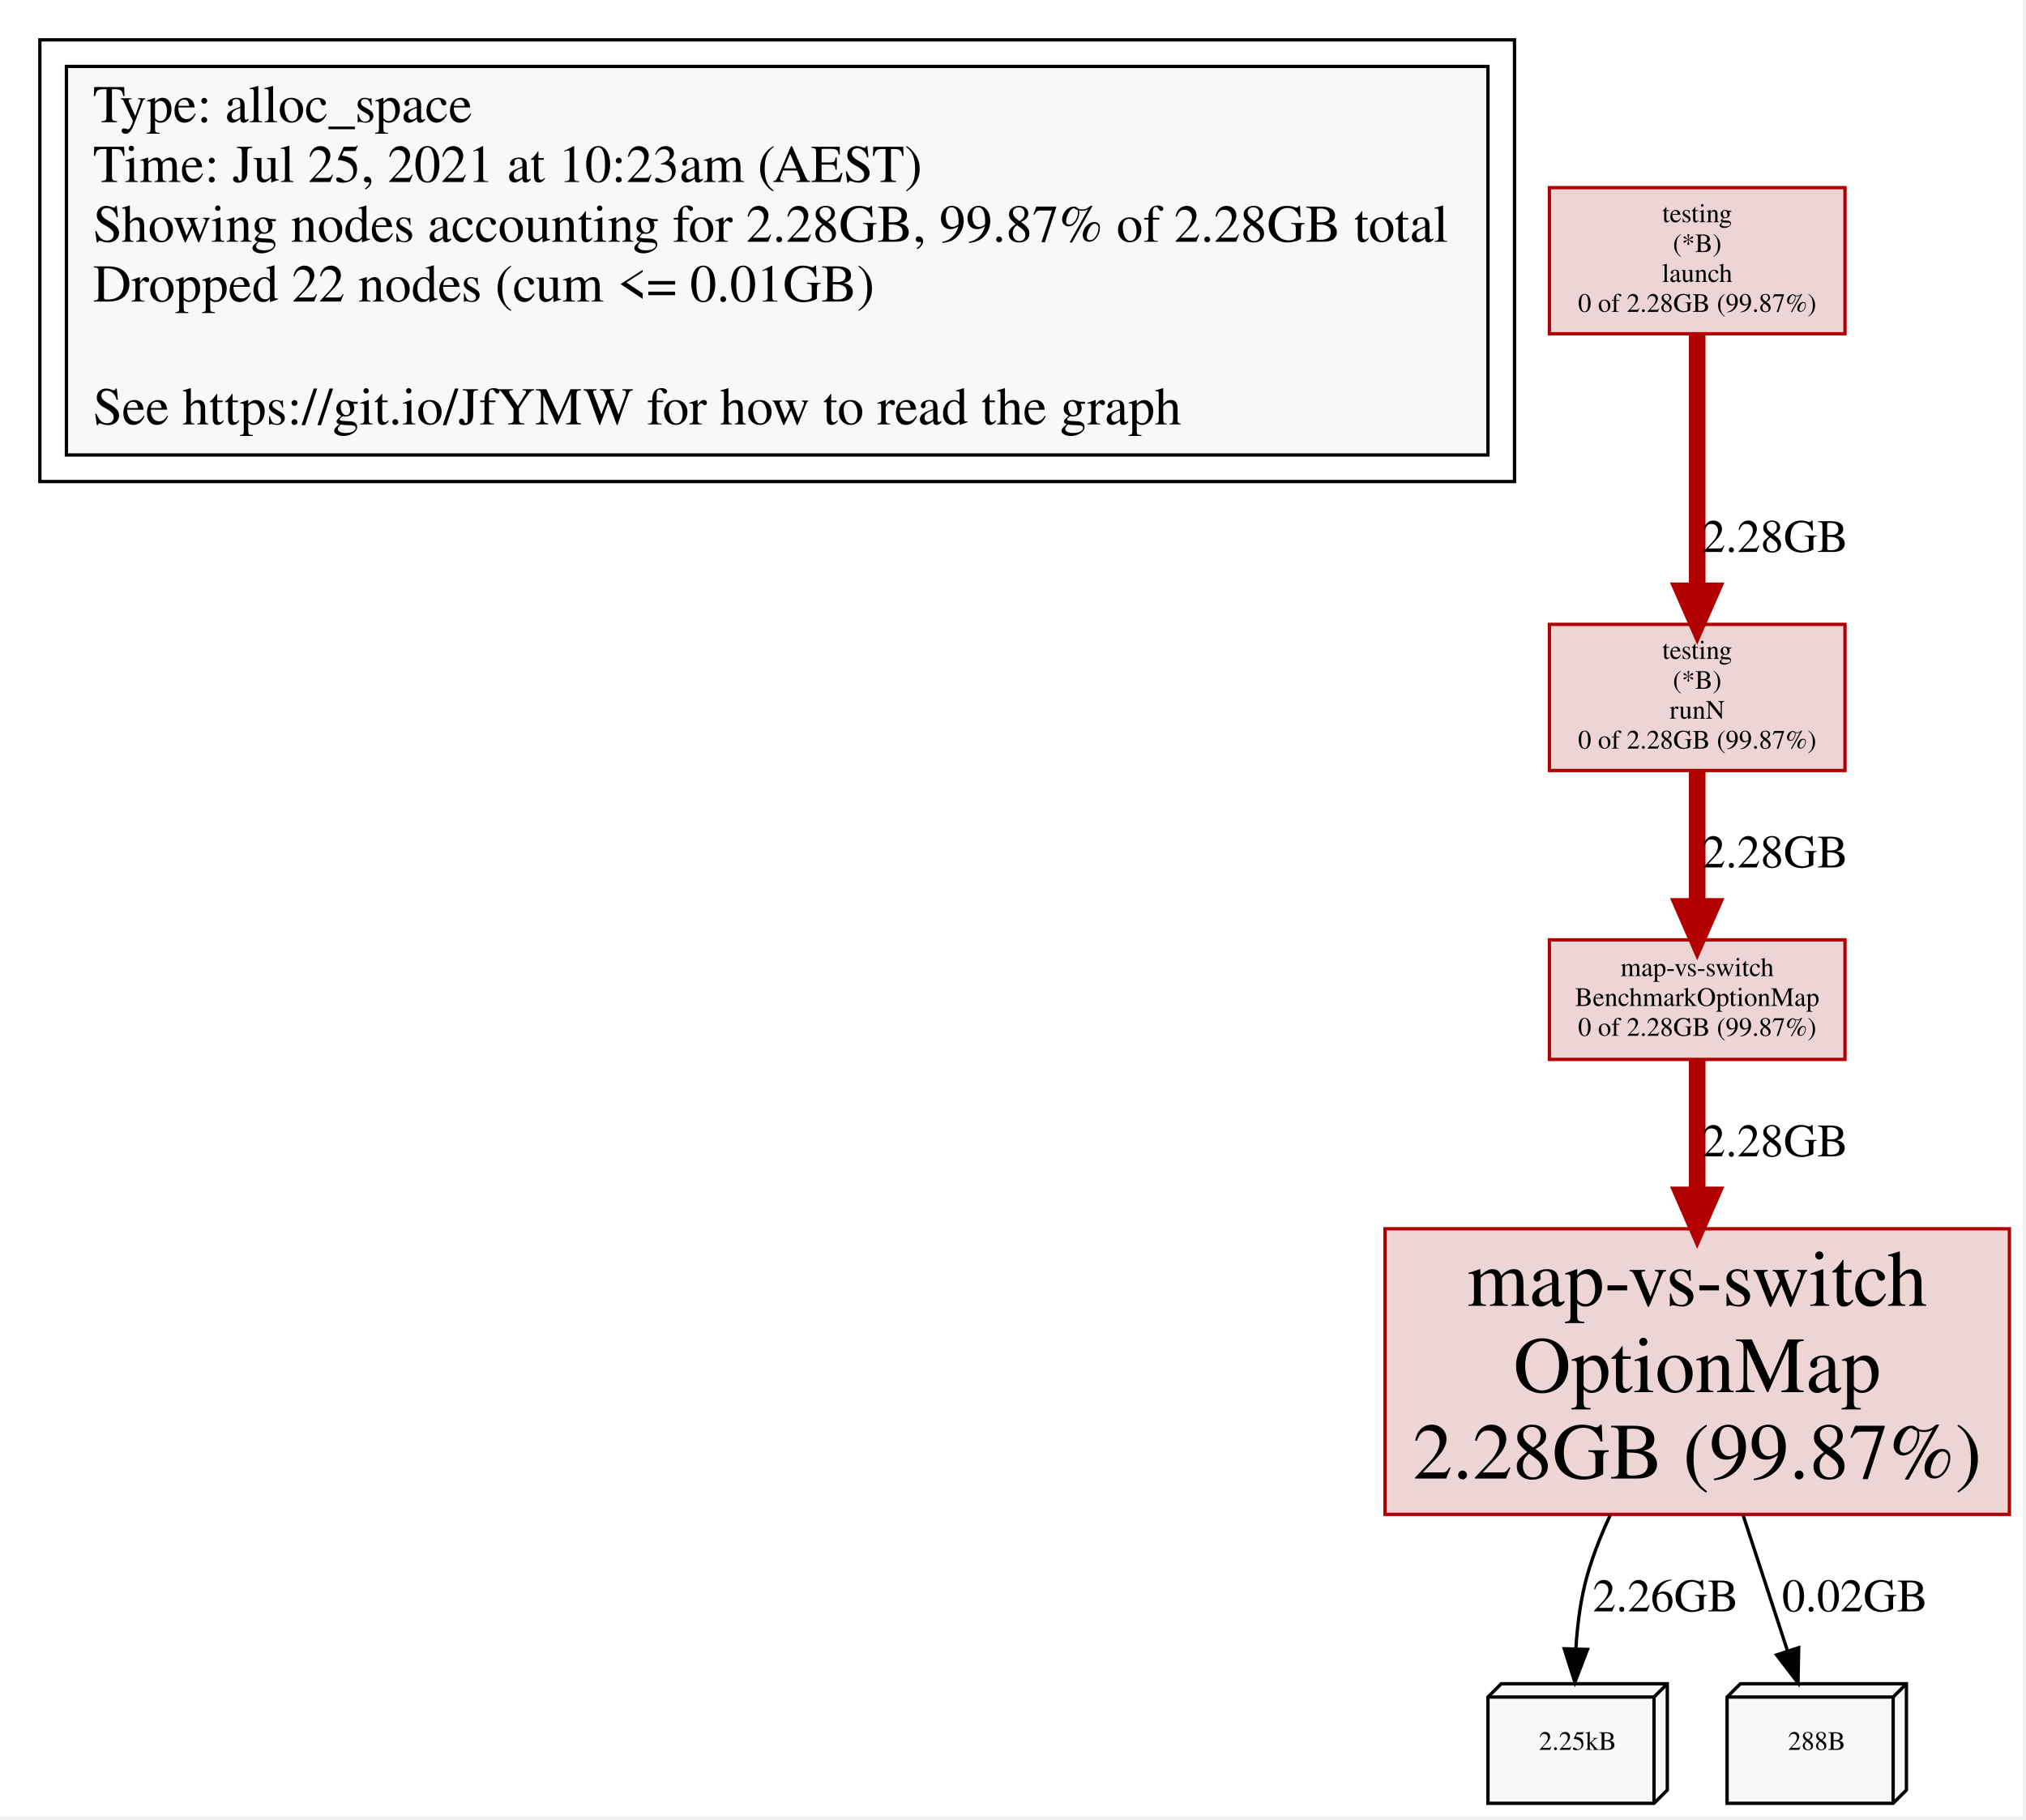
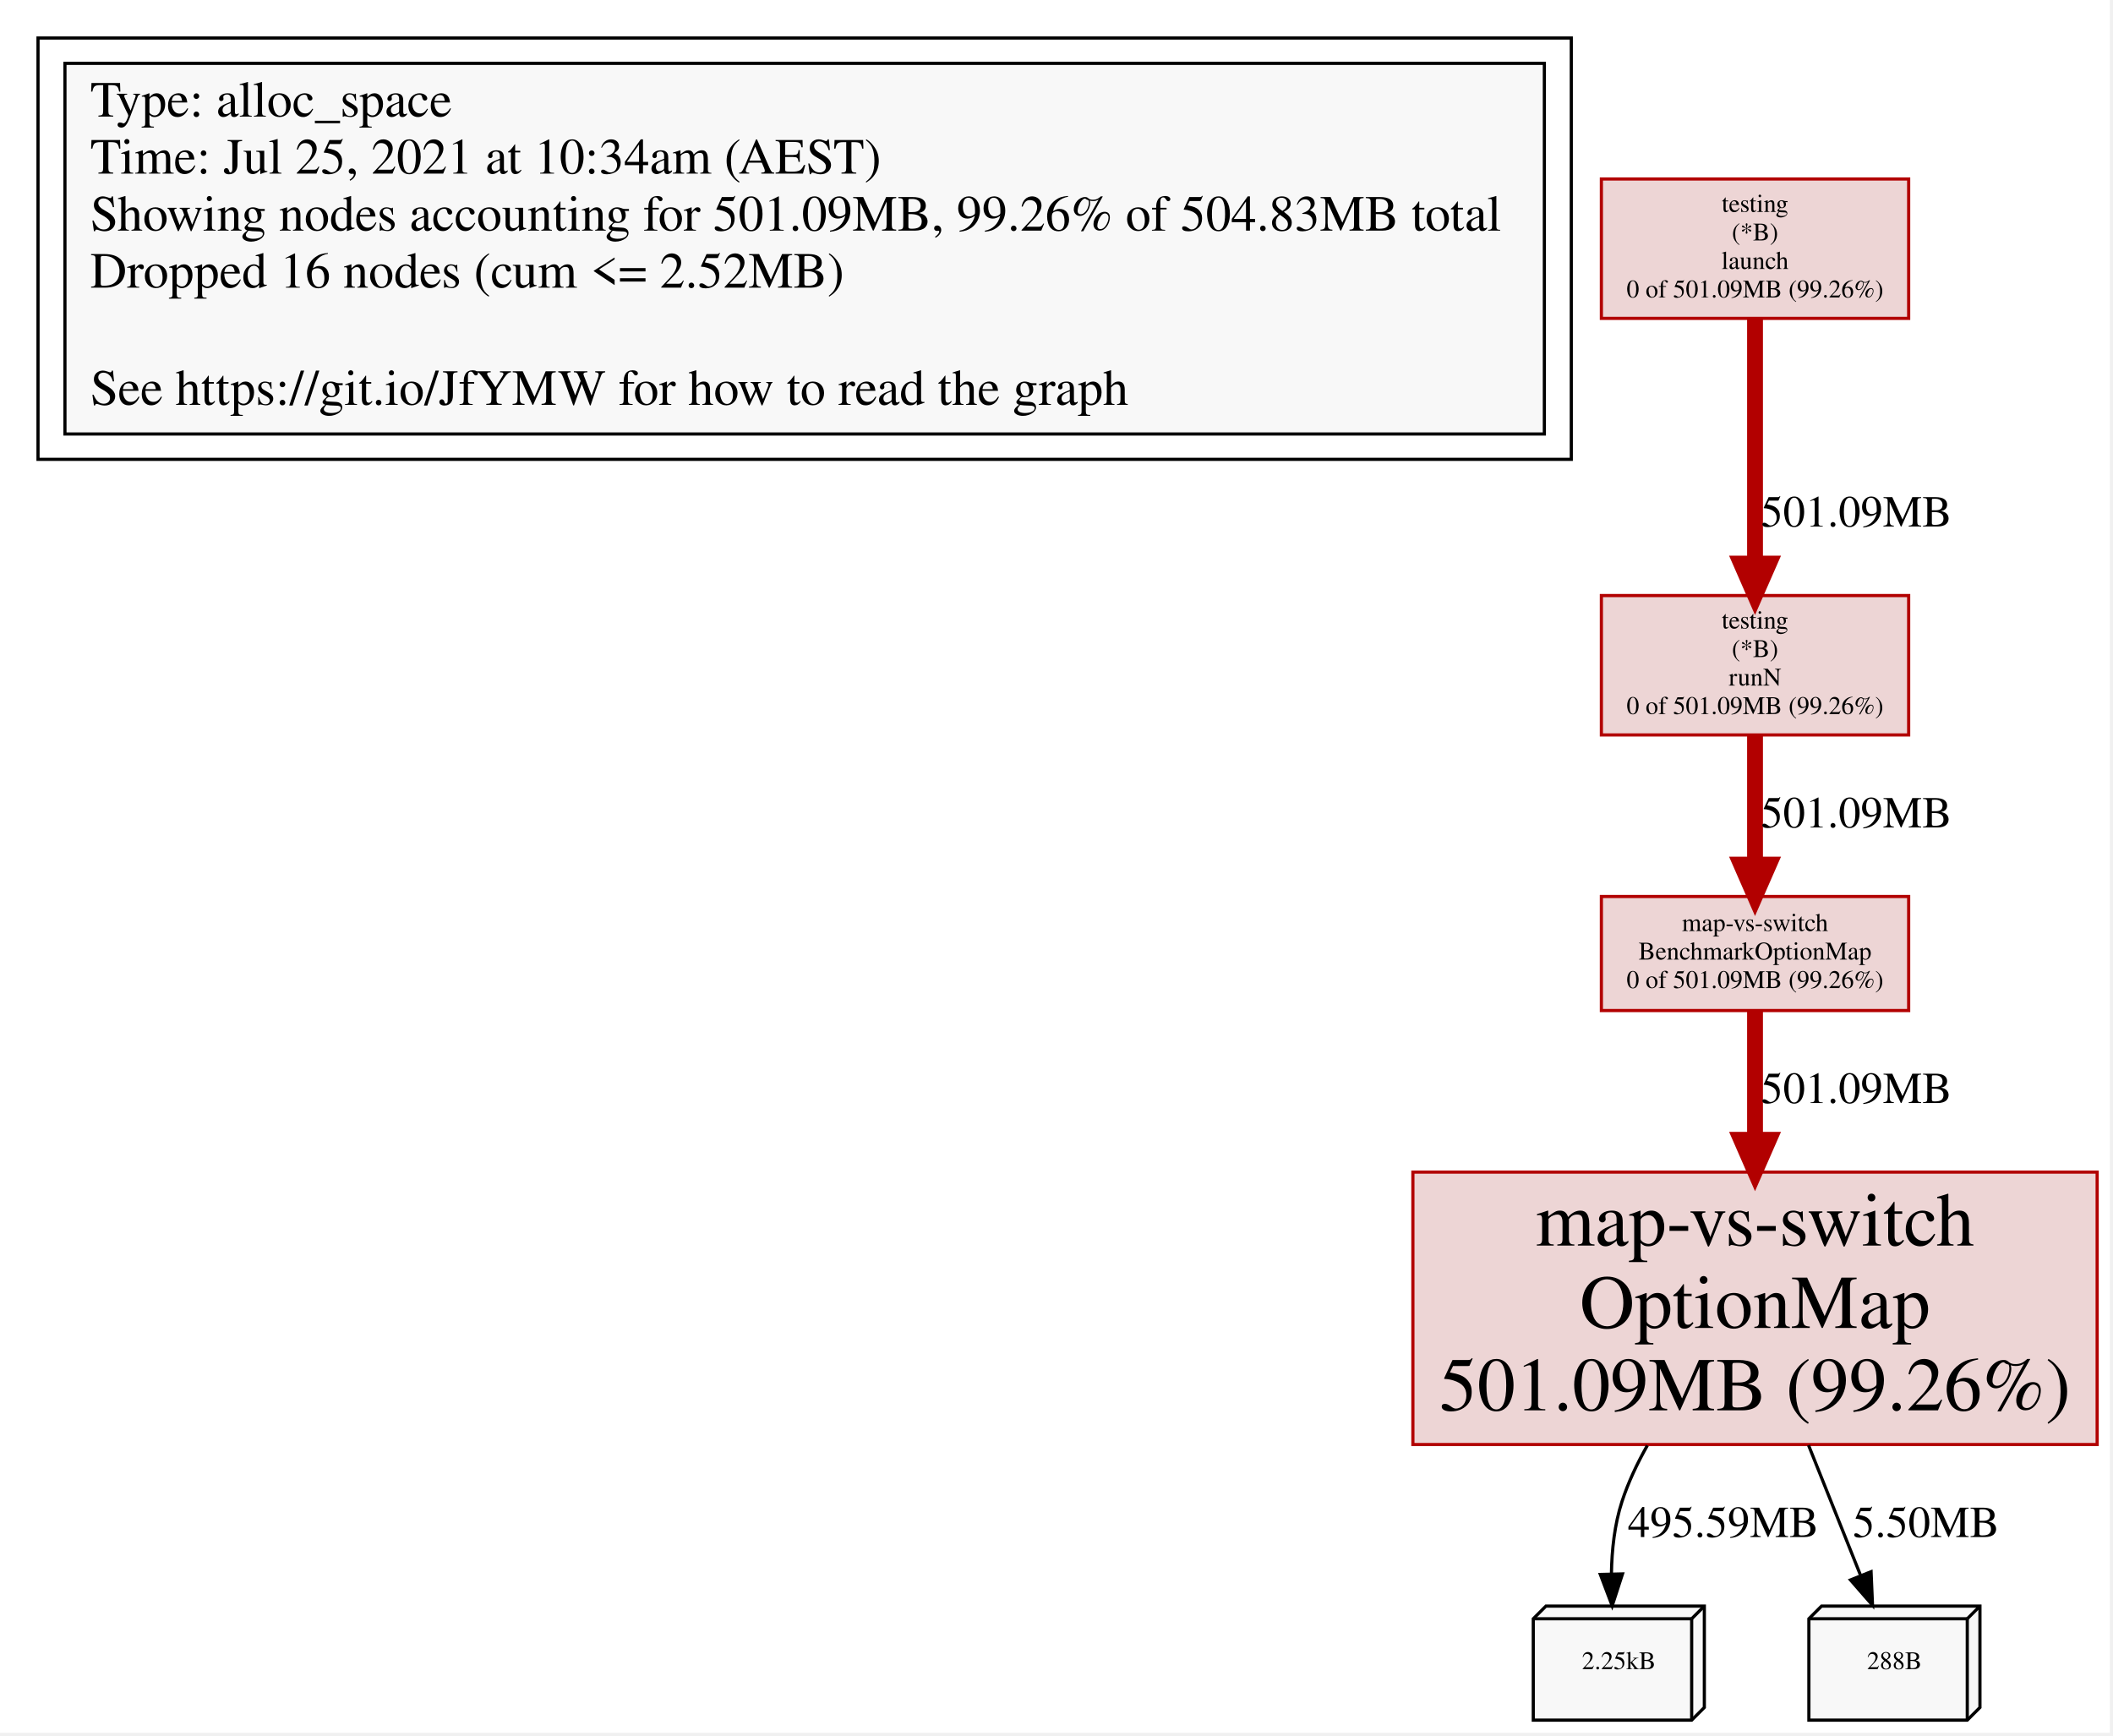
<svg xmlns="http://www.w3.org/2000/svg" xmlns:xlink="http://www.w3.org/1999/xlink" width="100%" height="100%">
  <g id="viewport" transform="scale(0.5,0.5) translate(0,0)">
    <g id="graph0" class="graph" transform="scale(1 1) rotate(0) translate(4 543)">
-       <polygon fill="white" stroke="transparent" points="-4,4 -4,-543 605,-543 605,4 -4,4" />
+       <polygon fill="white" stroke="transparent" points="-4,4 -4,-543 662,-543 662,4 -4,4" />
      <g id="clust1" class="cluster">
-         <polygon fill="none" stroke="black" points="8,-398 8,-531 452,-531 452,-398 8,-398" />
+         <polygon fill="none" stroke="black" points="8,-398 8,-531 492,-531 492,-398 8,-398" />
      </g>
      <g id="node1" class="node">
-         <polygon fill="#f8f8f8" stroke="black" points="444,-523 16,-523 16,-406 444,-406 444,-523" />
-         <text text-anchor="start" x="24" y="-506.2" font-family="Times,serif" font-size="16.00">Type: alloc_space</text>
-         <text text-anchor="start" x="24" y="-488.2" font-family="Times,serif" font-size="16.00">Time: Jul 25, 2021 at 10:23am (AEST)</text>
-         <text text-anchor="start" x="24" y="-470.2" font-family="Times,serif" font-size="16.00">Showing nodes accounting for 2.28GB, 99.87% of 2.28GB total</text>
-         <text text-anchor="start" x="24" y="-452.2" font-family="Times,serif" font-size="16.00">Dropped 22 nodes (cum &lt;= 0.01GB)</text>
-         <text text-anchor="start" x="24" y="-415.2" font-family="Times,serif" font-size="16.00">See https://git.io/JfYMW for how to read the graph</text>
+         <polygon fill="#f8f8f8" stroke="black" points="483.5,-523 16.5,-523 16.5,-406 483.5,-406 483.5,-523" />
+         <text text-anchor="start" x="24.5" y="-506.2" font-family="Times,serif" font-size="16.00">Type: alloc_space</text>
+         <text text-anchor="start" x="24.5" y="-488.2" font-family="Times,serif" font-size="16.00">Time: Jul 25, 2021 at 10:34am (AEST)</text>
+         <text text-anchor="start" x="24.5" y="-470.2" font-family="Times,serif" font-size="16.00">Showing nodes accounting for 501.09MB, 99.26% of 504.83MB total</text>
+         <text text-anchor="start" x="24.5" y="-452.2" font-family="Times,serif" font-size="16.00">Dropped 16 nodes (cum &lt;= 2.52MB)</text>
+         <text text-anchor="start" x="24.5" y="-415.2" font-family="Times,serif" font-size="16.00">See https://git.io/JfYMW for how to read the graph</text>
      </g>
      <g id="node1" class="node">
        <g id="a_node1">
-           <a xlink:title="github.com/joshcarp/go-benchmarks/map-vs-switch.OptionMap (2.28GB)">
-             <polygon fill="#edd5d5" stroke="#b20000" points="601,-173 413,-173 413,-87 601,-87 601,-173" />
-             <text text-anchor="middle" x="507" y="-149.8" font-family="Times,serif" font-size="24.00">map-vs-switch</text>
-             <text text-anchor="middle" x="507" y="-123.8" font-family="Times,serif" font-size="24.00">OptionMap</text>
-             <text text-anchor="middle" x="507" y="-97.8" font-family="Times,serif" font-size="24.00">2.28GB (99.87%)</text>
+           <a xlink:title="github.com/joshcarp/go-benchmarks/map-vs-switch.OptionMap (501.09MB)">
+             <polygon fill="#edd5d5" stroke="#b20000" points="658,-173 442,-173 442,-87 658,-87 658,-173" />
+             <text text-anchor="middle" x="550" y="-149.8" font-family="Times,serif" font-size="24.00">map-vs-switch</text>
+             <text text-anchor="middle" x="550" y="-123.8" font-family="Times,serif" font-size="24.00">OptionMap</text>
+             <text text-anchor="middle" x="550" y="-97.8" font-family="Times,serif" font-size="24.00">501.09MB (99.26%)</text>
          </a>
        </g>
      </g>
      <g id="NN1_0" class="node">
        <g id="a_NN1_0">
-           <a xlink:title="2.26GB">
-             <polygon fill="#f8f8f8" stroke="black" points="498,-36 448,-36 444,-32 444,0 494,0 498,-4 498,-36" />
-             <polyline fill="none" stroke="black" points="494,-32 444,-32 " />
-             <polyline fill="none" stroke="black" points="494,-32 494,0 " />
-             <polyline fill="none" stroke="black" points="494,-32 498,-36 " />
-             <text text-anchor="middle" x="471" y="-16.1" font-family="Times,serif" font-size="8.00">2.25kB</text>
+           <a xlink:title="495.59MB">
+             <polygon fill="#f8f8f8" stroke="black" points="534,-36 484,-36 480,-32 480,0 530,0 534,-4 534,-36" />
+             <polyline fill="none" stroke="black" points="530,-32 480,-32 " />
+             <polyline fill="none" stroke="black" points="530,-32 530,0 " />
+             <polyline fill="none" stroke="black" points="530,-32 534,-36 " />
+             <text text-anchor="middle" x="507" y="-16.1" font-family="Times,serif" font-size="8.00">2.25kB</text>
          </a>
        </g>
      </g>
      <g id="edge1" class="edge">
        <g id="a_edge1">
-           <a xlink:title="2.26GB">
-             <path fill="none" stroke="black" d="M480.8,-86.73C478.1,-80.94 475.72,-74.94 474,-69 471.93,-61.85 470.91,-53.88 470.47,-46.45" />
-             <polygon fill="black" stroke="black" points="473.97,-46.34 470.18,-36.44 466.97,-46.54 473.97,-46.34" />
+           <a xlink:title="495.59MB">
+             <path fill="none" stroke="black" d="M516.01,-86.71C512.78,-81.02 509.97,-75.04 508,-69 505.66,-61.82 504.79,-53.74 504.67,-46.21" />
+             <polygon fill="black" stroke="black" points="508.17,-46.16 504.91,-36.08 501.17,-45.99 508.17,-46.16" />
          </a>
        </g>
        <g id="a_edge1-label">
-           <a xlink:title="2.26GB">
-             <text text-anchor="middle" x="497.5" y="-57.8" font-family="Times,serif" font-size="14.00"> 2.26GB</text>
+           <a xlink:title="495.59MB">
+             <text text-anchor="middle" x="540" y="-57.8" font-family="Times,serif" font-size="14.00"> 495.59MB</text>
          </a>
        </g>
      </g>
      <g id="NN1_1" class="node">
        <g id="a_NN1_1">
-           <a xlink:title="0.02GB">
-             <polygon fill="#f8f8f8" stroke="black" points="570,-36 520,-36 516,-32 516,0 566,0 570,-4 570,-36" />
-             <polyline fill="none" stroke="black" points="566,-32 516,-32 " />
-             <polyline fill="none" stroke="black" points="566,-32 566,0 " />
-             <polyline fill="none" stroke="black" points="566,-32 570,-36 " />
-             <text text-anchor="middle" x="543" y="-16.1" font-family="Times,serif" font-size="8.00">288B</text>
+           <a xlink:title="5.50MB">
+             <polygon fill="#f8f8f8" stroke="black" points="621,-36 571,-36 567,-32 567,0 617,0 621,-4 621,-36" />
+             <polyline fill="none" stroke="black" points="617,-32 567,-32 " />
+             <polyline fill="none" stroke="black" points="617,-32 617,0 " />
+             <polyline fill="none" stroke="black" points="617,-32 621,-36 " />
+             <text text-anchor="middle" x="594" y="-16.1" font-family="Times,serif" font-size="8.00">288B</text>
          </a>
        </g>
      </g>
      <g id="edge2" class="edge">
        <g id="a_edge2">
-           <a xlink:title="0.02GB">
-             <path fill="none" stroke="black" d="M520.82,-86.79C525.31,-73.06 530.17,-58.21 534.19,-45.91" />
-             <polygon fill="black" stroke="black" points="537.56,-46.86 537.35,-36.27 530.91,-44.69 537.56,-46.86" />
+           <a xlink:title="5.50MB">
+             <path fill="none" stroke="black" d="M566.89,-86.79C572.38,-73.06 578.32,-58.21 583.23,-45.91" />
+             <polygon fill="black" stroke="black" points="586.63,-46.86 587.09,-36.27 580.13,-44.26 586.63,-46.86" />
          </a>
        </g>
        <g id="a_edge2-label">
-           <a xlink:title="0.02GB">
-             <text text-anchor="middle" x="554.5" y="-57.8" font-family="Times,serif" font-size="14.00"> 0.02GB</text>
+           <a xlink:title="5.50MB">
+             <text text-anchor="middle" x="604" y="-57.8" font-family="Times,serif" font-size="14.00"> 5.50MB</text>
          </a>
        </g>
      </g>
      <g id="node2" class="node">
        <g id="a_node2">
-           <a xlink:title="testing.(*B).launch (2.28GB)">
-             <polygon fill="#edd5d5" stroke="#b20000" points="551.5,-486.5 462.5,-486.5 462.5,-442.5 551.5,-442.5 551.5,-486.5" />
-             <text text-anchor="middle" x="507" y="-476.1" font-family="Times,serif" font-size="8.00">testing</text>
-             <text text-anchor="middle" x="507" y="-467.1" font-family="Times,serif" font-size="8.00">(*B)</text>
-             <text text-anchor="middle" x="507" y="-458.1" font-family="Times,serif" font-size="8.00">launch</text>
-             <text text-anchor="middle" x="507" y="-449.1" font-family="Times,serif" font-size="8.00">0 of 2.28GB (99.87%)</text>
+           <a xlink:title="testing.(*B).launch (501.09MB)">
+             <polygon fill="#edd5d5" stroke="#b20000" points="598.5,-486.5 501.5,-486.5 501.5,-442.5 598.5,-442.5 598.5,-486.5" />
+             <text text-anchor="middle" x="550" y="-476.1" font-family="Times,serif" font-size="8.00">testing</text>
+             <text text-anchor="middle" x="550" y="-467.1" font-family="Times,serif" font-size="8.00">(*B)</text>
+             <text text-anchor="middle" x="550" y="-458.1" font-family="Times,serif" font-size="8.00">launch</text>
+             <text text-anchor="middle" x="550" y="-449.1" font-family="Times,serif" font-size="8.00">0 of 501.09MB (99.26%)</text>
          </a>
        </g>
      </g>
      <g id="node4" class="node">
        <g id="a_node4">
-           <a xlink:title="testing.(*B).runN (2.28GB)">
-             <polygon fill="#edd5d5" stroke="#b20000" points="551.5,-355 462.5,-355 462.5,-311 551.5,-311 551.5,-355" />
-             <text text-anchor="middle" x="507" y="-344.6" font-family="Times,serif" font-size="8.00">testing</text>
-             <text text-anchor="middle" x="507" y="-335.6" font-family="Times,serif" font-size="8.00">(*B)</text>
-             <text text-anchor="middle" x="507" y="-326.6" font-family="Times,serif" font-size="8.00">runN</text>
-             <text text-anchor="middle" x="507" y="-317.6" font-family="Times,serif" font-size="8.00">0 of 2.28GB (99.87%)</text>
+           <a xlink:title="testing.(*B).runN (501.09MB)">
+             <polygon fill="#edd5d5" stroke="#b20000" points="598.5,-355 501.5,-355 501.5,-311 598.5,-311 598.5,-355" />
+             <text text-anchor="middle" x="550" y="-344.6" font-family="Times,serif" font-size="8.00">testing</text>
+             <text text-anchor="middle" x="550" y="-335.6" font-family="Times,serif" font-size="8.00">(*B)</text>
+             <text text-anchor="middle" x="550" y="-326.6" font-family="Times,serif" font-size="8.00">runN</text>
+             <text text-anchor="middle" x="550" y="-317.6" font-family="Times,serif" font-size="8.00">0 of 501.09MB (99.26%)</text>
          </a>
        </g>
      </g>
      <g id="edge4" class="edge">
        <g id="a_edge4">
-           <a xlink:title="testing.(*B).launch -&gt; testing.(*B).runN (2.28GB)">
-             <path fill="none" stroke="#b20000" stroke-width="5" d="M507,-442.41C507,-421.52 507,-389.3 507,-365.41" />
-             <polygon fill="#b20000" stroke="#b20000" stroke-width="5" points="511.38,-365.09 507,-355.09 502.63,-365.09 511.38,-365.09" />
+           <a xlink:title="testing.(*B).launch -&gt; testing.(*B).runN (501.09MB)">
+             <path fill="none" stroke="#b20000" stroke-width="5" d="M550,-442.41C550,-421.52 550,-389.3 550,-365.41" />
+             <polygon fill="#b20000" stroke="#b20000" stroke-width="5" points="554.38,-365.09 550,-355.09 545.63,-365.09 554.38,-365.09" />
          </a>
        </g>
        <g id="a_edge4-label">
-           <a xlink:title="testing.(*B).launch -&gt; testing.(*B).runN (2.28GB)">
-             <text text-anchor="middle" x="530.5" y="-376.8" font-family="Times,serif" font-size="14.00"> 2.28GB</text>
+           <a xlink:title="testing.(*B).launch -&gt; testing.(*B).runN (501.09MB)">
+             <text text-anchor="middle" x="582" y="-376.8" font-family="Times,serif" font-size="14.00"> 501.09MB</text>
          </a>
        </g>
      </g>
      <g id="node3" class="node">
        <g id="a_node3">
-           <a xlink:title="github.com/joshcarp/go-benchmarks/map-vs-switch.BenchmarkOptionMap (2.28GB)">
-             <polygon fill="#edd5d5" stroke="#b20000" points="551.5,-260 462.5,-260 462.5,-224 551.5,-224 551.5,-260" />
-             <text text-anchor="middle" x="507" y="-249.1" font-family="Times,serif" font-size="8.00">map-vs-switch</text>
-             <text text-anchor="middle" x="507" y="-240.1" font-family="Times,serif" font-size="8.00">BenchmarkOptionMap</text>
-             <text text-anchor="middle" x="507" y="-231.1" font-family="Times,serif" font-size="8.00">0 of 2.28GB (99.87%)</text>
+           <a xlink:title="github.com/joshcarp/go-benchmarks/map-vs-switch.BenchmarkOptionMap (501.09MB)">
+             <polygon fill="#edd5d5" stroke="#b20000" points="598.5,-260 501.5,-260 501.5,-224 598.5,-224 598.5,-260" />
+             <text text-anchor="middle" x="550" y="-249.1" font-family="Times,serif" font-size="8.00">map-vs-switch</text>
+             <text text-anchor="middle" x="550" y="-240.1" font-family="Times,serif" font-size="8.00">BenchmarkOptionMap</text>
+             <text text-anchor="middle" x="550" y="-231.1" font-family="Times,serif" font-size="8.00">0 of 501.09MB (99.26%)</text>
          </a>
        </g>
      </g>
      <g id="edge3" class="edge">
        <g id="a_edge3">
-           <a xlink:title="github.com/joshcarp/go-benchmarks/map-vs-switch.BenchmarkOptionMap -&gt; github.com/joshcarp/go-benchmarks/map-vs-switch.OptionMap (2.28GB)">
-             <path fill="none" stroke="#b20000" stroke-width="5" d="M507,-223.81C507,-212.82 507,-197.91 507,-183.26" />
-             <polygon fill="#b20000" stroke="#b20000" stroke-width="5" points="511.38,-183.21 507,-173.21 502.63,-183.21 511.38,-183.21" />
+           <a xlink:title="github.com/joshcarp/go-benchmarks/map-vs-switch.BenchmarkOptionMap -&gt; github.com/joshcarp/go-benchmarks/map-vs-switch.OptionMap (501.09MB)">
+             <path fill="none" stroke="#b20000" stroke-width="5" d="M550,-223.81C550,-212.82 550,-197.91 550,-183.26" />
+             <polygon fill="#b20000" stroke="#b20000" stroke-width="5" points="554.38,-183.21 550,-173.21 545.63,-183.21 554.38,-183.21" />
          </a>
        </g>
        <g id="a_edge3-label">
-           <a xlink:title="github.com/joshcarp/go-benchmarks/map-vs-switch.BenchmarkOptionMap -&gt; github.com/joshcarp/go-benchmarks/map-vs-switch.OptionMap (2.28GB)">
-             <text text-anchor="middle" x="530.5" y="-194.8" font-family="Times,serif" font-size="14.00"> 2.28GB</text>
+           <a xlink:title="github.com/joshcarp/go-benchmarks/map-vs-switch.BenchmarkOptionMap -&gt; github.com/joshcarp/go-benchmarks/map-vs-switch.OptionMap (501.09MB)">
+             <text text-anchor="middle" x="582" y="-194.8" font-family="Times,serif" font-size="14.00"> 501.09MB</text>
          </a>
        </g>
      </g>
      <g id="edge5" class="edge">
        <g id="a_edge5">
-           <a xlink:title="testing.(*B).runN -&gt; github.com/joshcarp/go-benchmarks/map-vs-switch.BenchmarkOptionMap (2.28GB)">
-             <path fill="none" stroke="#b20000" stroke-width="5" d="M507,-310.91C507,-298.78 507,-283.41 507,-270.36" />
-             <polygon fill="#b20000" stroke="#b20000" stroke-width="5" points="511.38,-270.07 507,-260.07 502.63,-270.07 511.38,-270.07" />
+           <a xlink:title="testing.(*B).runN -&gt; github.com/joshcarp/go-benchmarks/map-vs-switch.BenchmarkOptionMap (501.09MB)">
+             <path fill="none" stroke="#b20000" stroke-width="5" d="M550,-310.91C550,-298.78 550,-283.41 550,-270.36" />
+             <polygon fill="#b20000" stroke="#b20000" stroke-width="5" points="554.38,-270.07 550,-260.07 545.63,-270.07 554.38,-270.07" />
          </a>
        </g>
        <g id="a_edge5-label">
-           <a xlink:title="testing.(*B).runN -&gt; github.com/joshcarp/go-benchmarks/map-vs-switch.BenchmarkOptionMap (2.28GB)">
-             <text text-anchor="middle" x="530.5" y="-281.8" font-family="Times,serif" font-size="14.00"> 2.28GB</text>
+           <a xlink:title="testing.(*B).runN -&gt; github.com/joshcarp/go-benchmarks/map-vs-switch.BenchmarkOptionMap (501.09MB)">
+             <text text-anchor="middle" x="582" y="-281.8" font-family="Times,serif" font-size="14.00"> 501.09MB</text>
          </a>
        </g>
      </g>
    </g>
  </g>
</svg>
